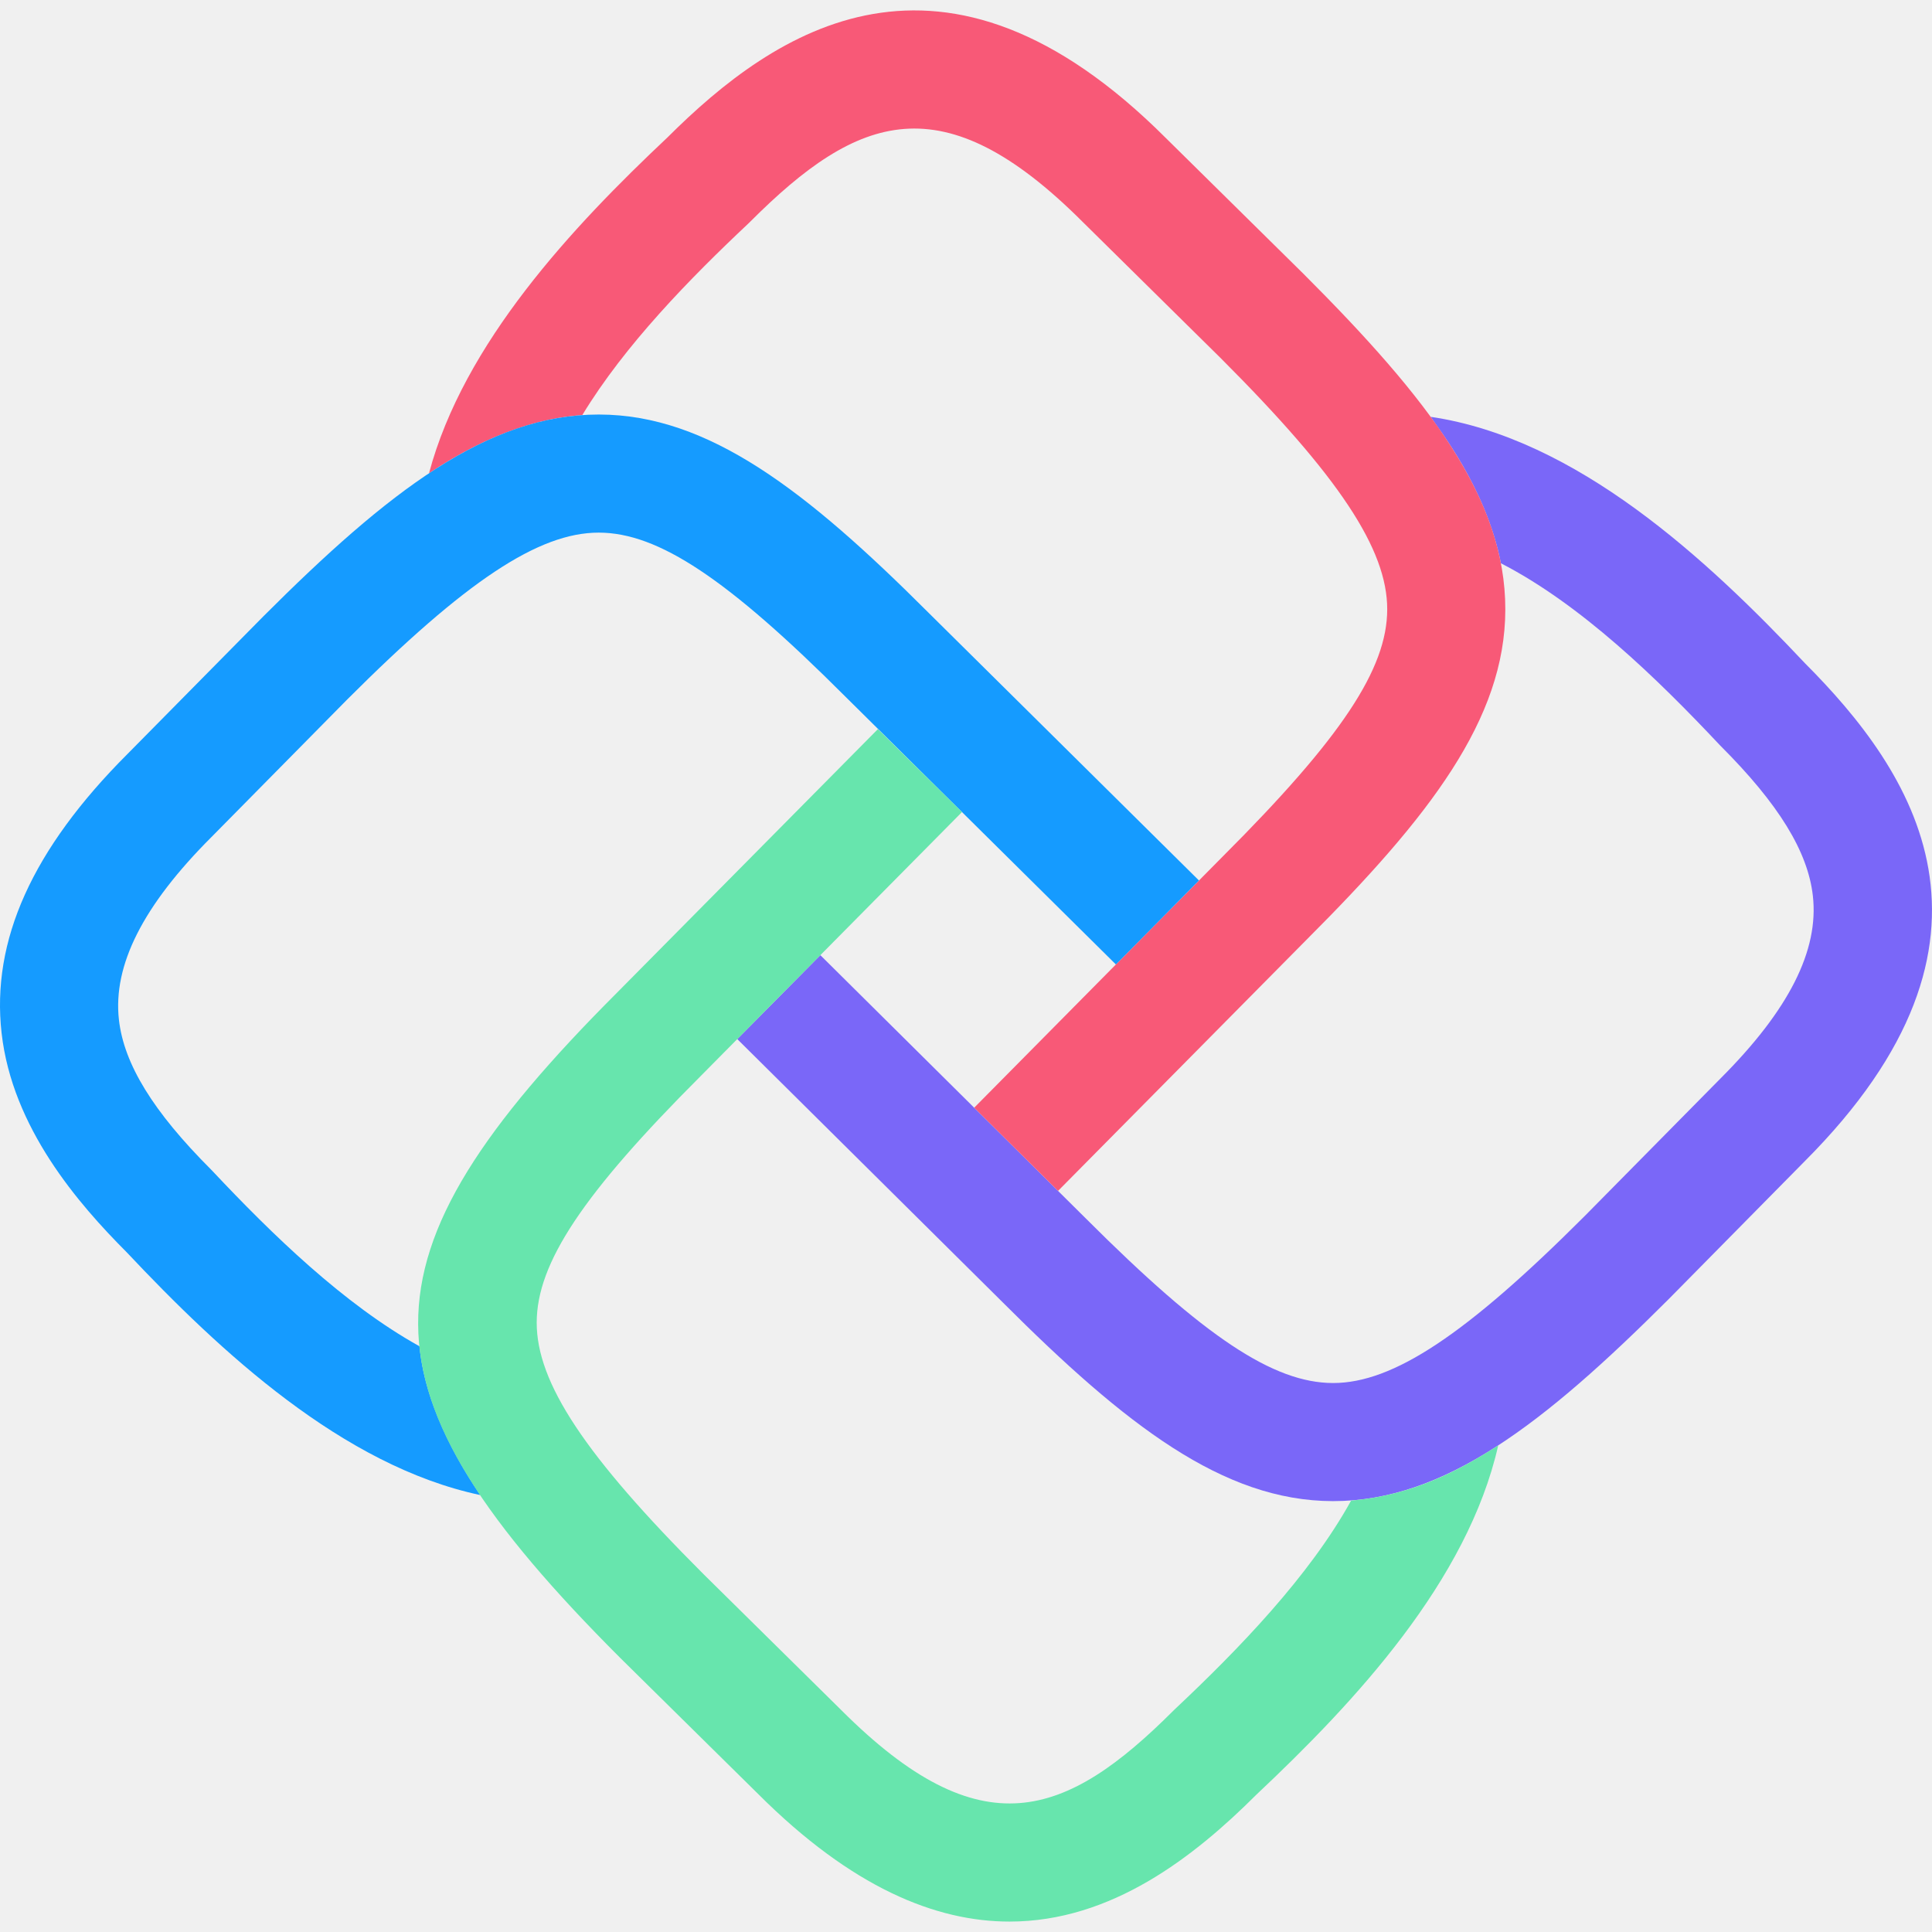
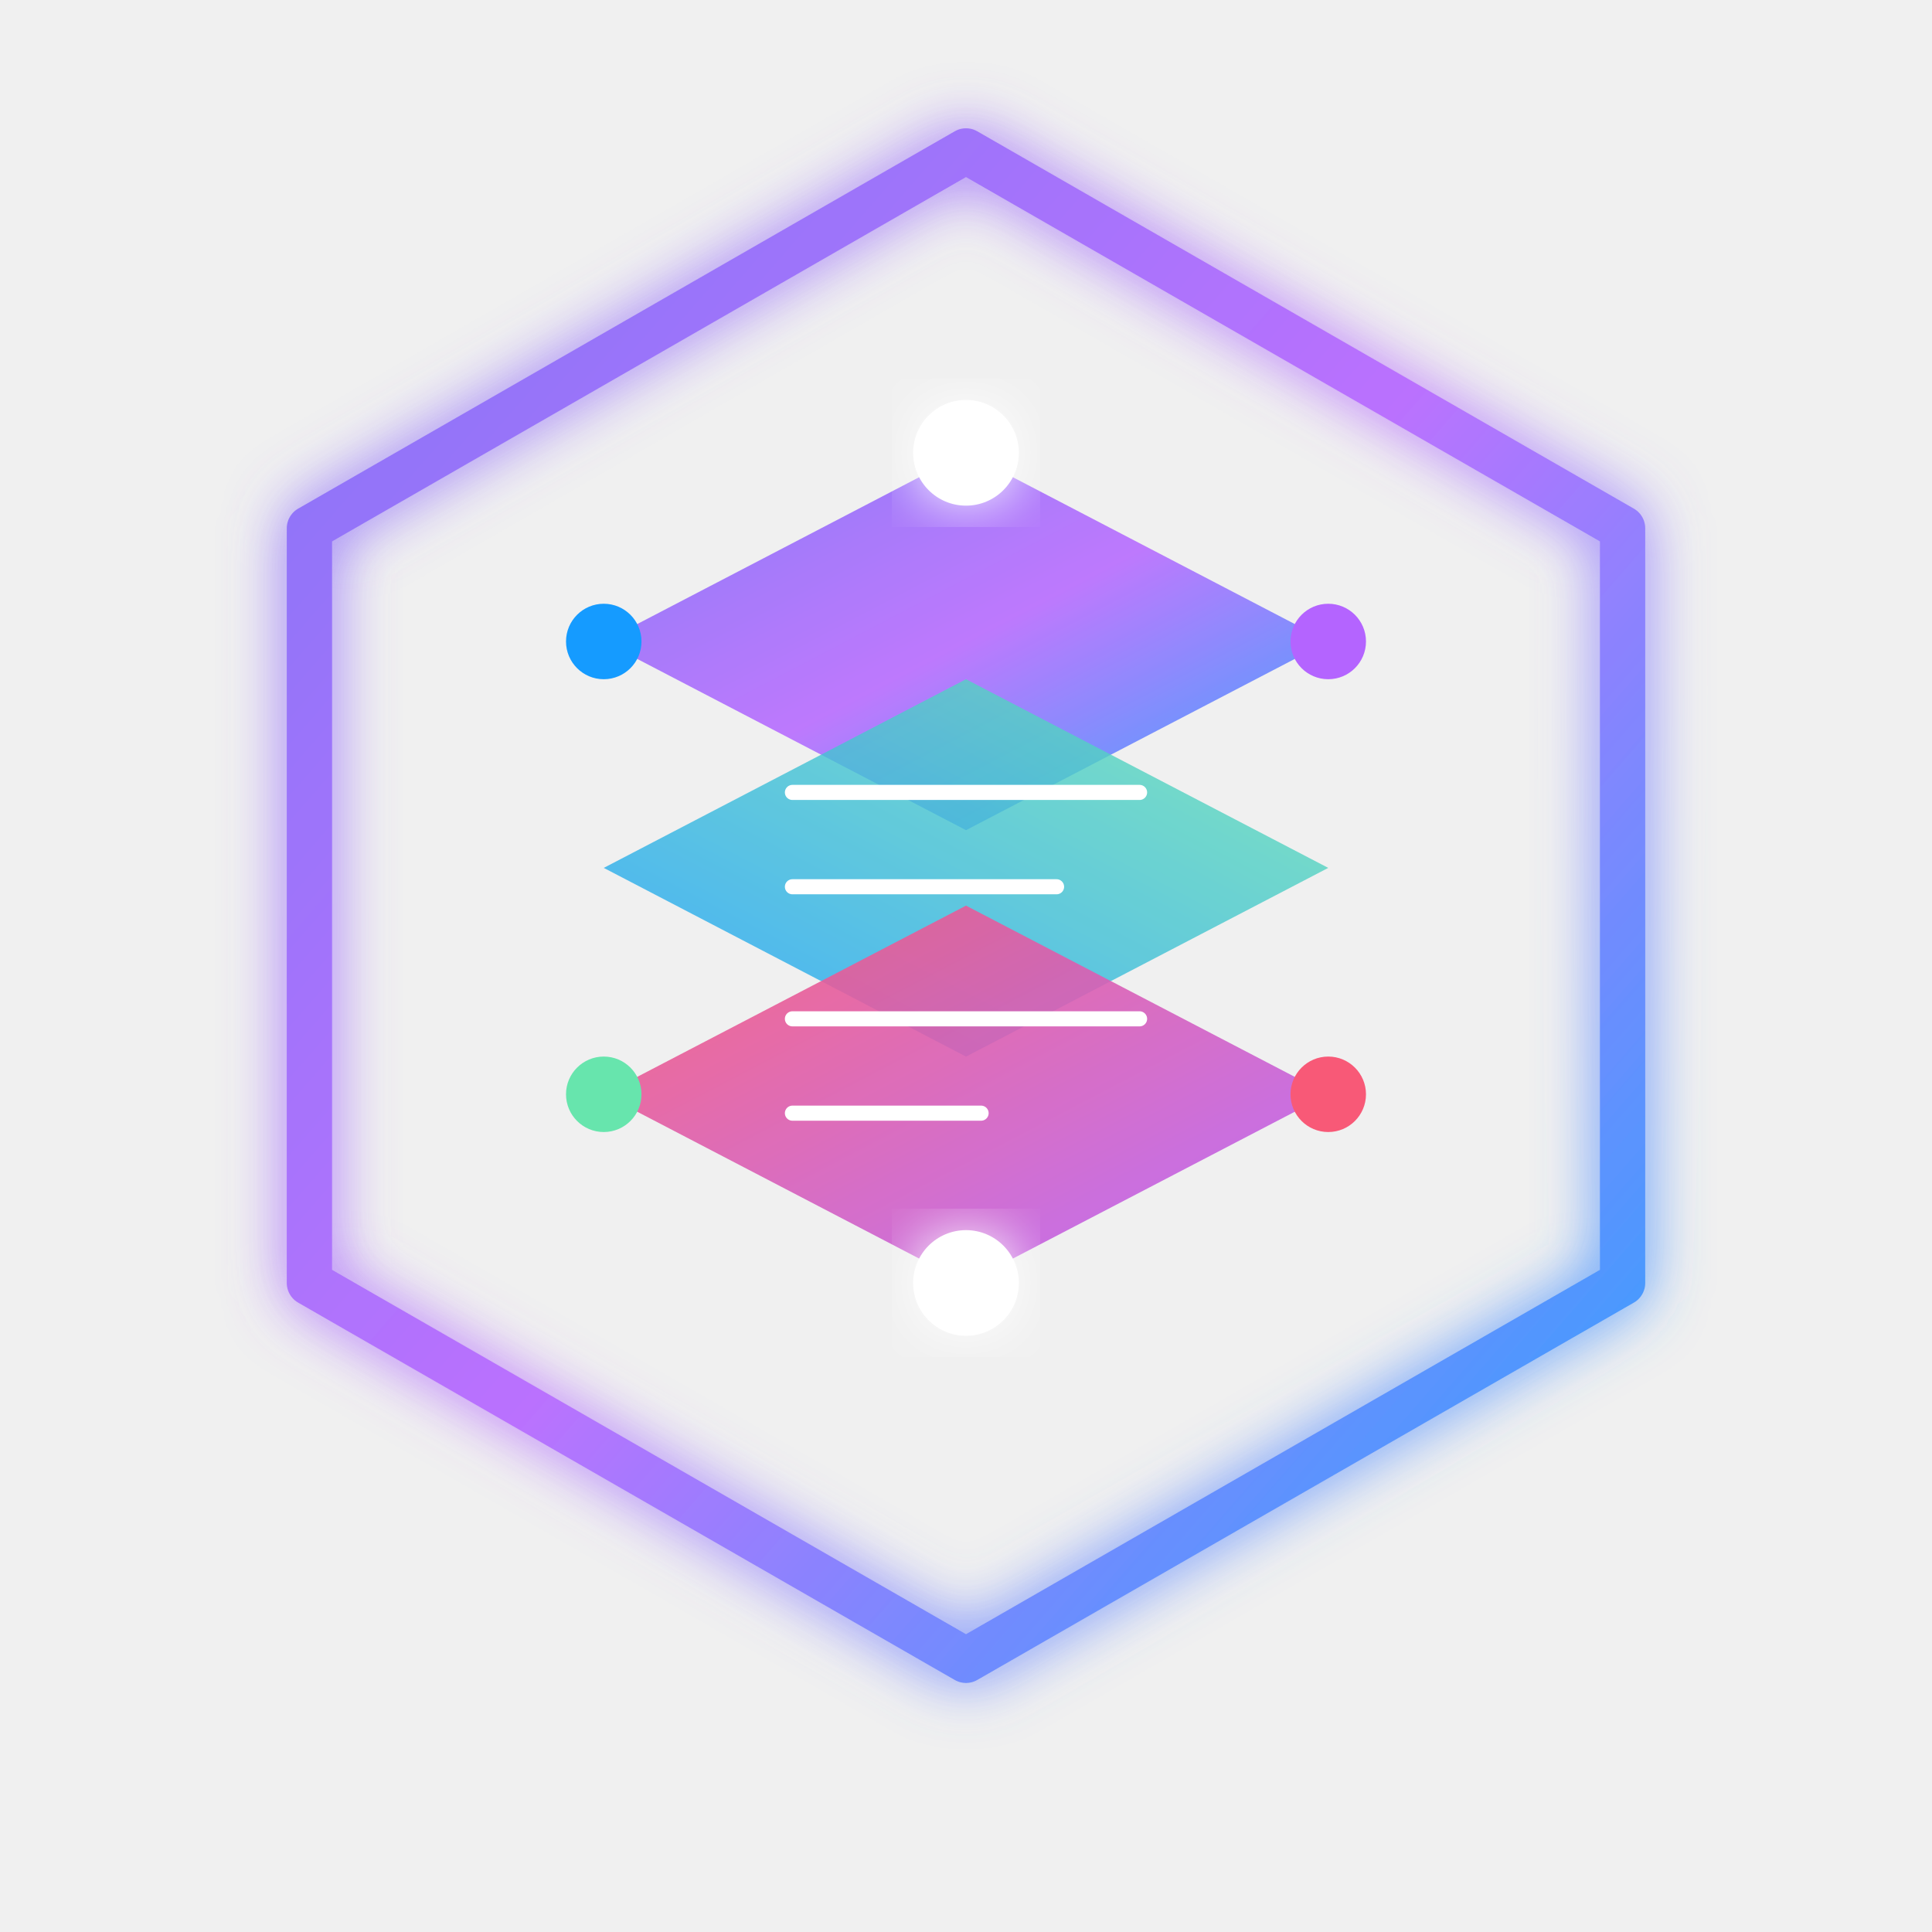
- <svg xmlns="http://www.w3.org/2000/svg" xmlns:xlink="http://www.w3.org/1999/xlink" width="450" height="450" viewBox="0 0 50.37 49.827" version="1.1" id="svg151">
-   <defs id="defs105">
-     <path id="aj28a0fd1a" d="M 1.738,0.156 3.927,2.323 2.347,3.919 0.101,1.81 Z" />
-     <path id="fdje57jgic" d="M 2.201,0.066 3.855,1.703 1.69,3.894 0.093,2.311 Z" />
-     <path id="6bg72xwlze" d="M 2.398,0.044 3.994,1.624 1.886,3.869 0.232,2.232 Z" />
-     <path id="eaqjnja8wg" d="M 1.736,0.023 3.981,2.132 2.344,3.786 0.156,1.619 Z" />
+ <svg xmlns="http://www.w3.org/2000/svg" width="512" height="512" viewBox="0 0 512 512" version="1.1">
+   <defs>
+     <linearGradient id="primaryGrad" x1="0%" y1="0%" x2="100%" y2="100%">
+       <stop offset="0%" stop-color="#7A67F8" />
+       <stop offset="50%" stop-color="#B464FF" />
+       <stop offset="100%" stop-color="#159BFF" />
+     </linearGradient>
+     <linearGradient id="accentGrad" x1="0%" y1="100%" x2="100%" y2="0%">
+       <stop offset="0%" stop-color="#159BFF" />
+       <stop offset="100%" stop-color="#67E5AD" />
+     </linearGradient>
+     <linearGradient id="pinkGrad" x1="0%" y1="0%" x2="100%" y2="100%">
+       <stop offset="0%" stop-color="#F85977" />
+       <stop offset="100%" stop-color="#B464FF" />
+     </linearGradient>
+     <filter id="glow" x="-20%" y="-20%" width="140%" height="140%">
+       <feGaussianBlur stdDeviation="8" result="blur" />
+       <feComposite in="SourceGraphic" in2="blur" operator="over" />
+     </filter>
  </defs>
-   <g fill="none" fill-rule="evenodd" id="g149" transform="translate(-2.9304427e-4,-1.6465461e-4)">
-     <g id="g147">
-       <g id="g145">
-         <path fill="#7a67f8" d="M 34.758,38.865 H 34.746 C 31.892,38.86 29.342,36.882 26.152,33.692 l -6.93,-6.873 2.166,-2.188 6.937,6.88 c 3.075,3.074 4.876,4.272 6.427,4.275 h 0.005 c 1.567,0 3.467,-1.262 6.558,-4.353 l 3.541,-3.587 c 1.784,-1.784 2.57,-3.34 2.408,-4.762 -0.13,-1.156 -0.894,-2.397 -2.401,-3.904 L 44.83,19.146 C 43.202,17.414 41.211,15.483 39.131,14.414 38.745,12.437 37.48,10.881 37.3,10.596 c 3.803,0.559 7.197,3.703 9.758,6.424 2.788,2.794 5.803,7.176 -0.018,12.996 l -3.54,3.588 c -3.251,3.25 -5.844,5.261 -8.742,5.261" id="path107" />
-         <path fill="#f85977" d="m 25.399,28.608 6.492,-6.562 c 3.076,-3.076 4.274,-4.877 4.276,-6.428 0.004,-1.567 -1.257,-3.469 -4.352,-6.563 L 28.228,5.515 C 24.58,1.867 22.369,2.699 19.561,5.507 L 19.528,5.54 c -1.54,1.448 -3.237,3.182 -4.346,5.01 -1.031,0.073 -2.361,0.424 -3.997,1.518 0.906,-3.397 3.737,-6.422 6.216,-8.755 2.794,-2.789 7.177,-5.804 12.997,0.017 l 3.588,3.54 c 3.255,3.256 5.266,5.851 5.26,8.754 -0.005,2.854 -1.982,5.404 -5.172,8.594 l -6.489,6.559 z" id="path109" />
-         <path fill="#159bff" d="M 12.522,38.707 C 8.939,37.946 5.746,34.972 3.308,32.382 2.035,31.106 0.321,29.13 0.042,26.663 c -0.274,-2.414 0.8,-4.795 3.283,-7.278 l 3.542,-3.588 c 3.25,-3.25 5.843,-5.261 8.74,-5.261 h 0.013 c 2.854,0.005 5.404,1.983 8.593,5.172 l 7.046,6.976 -2.165,2.19 -7.053,-6.983 c -3.076,-3.076 -4.876,-4.273 -6.427,-4.276 h -0.006 c -1.566,0 -3.466,1.261 -6.557,4.352 L 5.51,21.555 c -1.784,1.784 -2.57,3.34 -2.409,4.762 0.131,1.156 0.894,2.396 2.402,3.904 l 0.033,0.034 c 1.55,1.649 3.43,3.479 5.401,4.573 0.168,1.739 1.2,3.297 1.585,3.88" id="path111" />
-         <path fill="#67e5ad" d="m 26.32,49.827 c -1.925,0 -4.114,-0.886 -6.557,-3.33 l -3.588,-3.54 C 9.167,35.949 9.151,32.546 16.086,25.61 l 6.802,-6.872 2.193,2.162 -6.812,6.882 c -3.076,3.076 -4.273,4.877 -4.276,6.427 -0.003,1.568 1.258,3.47 4.352,6.563 l 3.588,3.541 c 3.646,3.647 5.858,2.816 8.666,0.008 l 0.034,-0.033 c 1.654,-1.555 3.5,-3.46 4.593,-5.437 1.661,-0.14 2.9,-0.841 3.835,-1.438 -0.8,3.537 -3.738,6.69 -6.302,9.102 -1.62,1.618 -3.777,3.312 -6.439,3.312" id="path113" />
-         <g transform="translate(21.154,18.577)" id="g120">
-           <mask id="8jptpqrneb" fill="#ffffff">
-             <use xlink:href="#aj28a0fd1a" id="use115" />
-           </mask>
-           <path d="M 0.101,1.81 1.738,0.156 3.927,2.323 2.347,3.919 Z" mask="url(#8jptpqrneb)" id="path118" />
-         </g>
-         <g transform="translate(27.404,20.981)" id="g127">
-           <mask id="b2iljpfwbd" fill="#ffffff">
-             <use xlink:href="#fdje57jgic" id="use122" />
-           </mask>
-           <path d="M 2.201,0.066 3.855,1.703 1.69,3.894 0.093,2.311 Z" mask="url(#b2iljpfwbd)" id="path125" />
-         </g>
-         <g transform="translate(18.99,24.587)" id="g134">
-           <mask id="gj70tyfpnf" fill="#ffffff">
-             <use xlink:href="#6bg72xwlze" id="use129" />
-           </mask>
-           <path d="M 1.886,3.869 0.232,2.232 2.398,0.044 3.994,1.624 Z" mask="url(#gj70tyfpnf)" id="path132" />
-         </g>
-         <g transform="translate(25.24,26.99)" id="g141">
-           <mask id="z7vhvduckh" fill="#ffffff">
-             <use xlink:href="#eaqjnja8wg" id="use136" />
-           </mask>
-           <path d="M 3.981,2.132 2.344,3.786 0.156,1.619 1.736,0.023 Z" mask="url(#z7vhvduckh)" id="path139" />
-         </g>
-       </g>
-     </g>
+   <g transform="translate(0, 0)">
+     <polygon points="256,40 430,140 430,340 256,440 82,340 82,140" fill="none" stroke="url(#primaryGrad)" stroke-width="12" stroke-linejoin="round" opacity="0.9" filter="url(#glow)" />
+     <path d="M 160 170 L 256 120 L 352 170 L 256 220 Z" fill="url(#primaryGrad)" opacity="0.85" />
+     <path d="M 160 230 L 256 180 L 352 230 L 256 280 Z" fill="url(#accentGrad)" opacity="0.8" />
+     <path d="M 160 290 L 256 240 L 352 290 L 256 340 Z" fill="url(#pinkGrad)" opacity="0.9" />
+     <circle cx="256" cy="120" r="14" fill="#FFFFFF" filter="url(#glow)" />
+     <circle cx="160" cy="170" r="10" fill="#159BFF" />
+     <circle cx="352" cy="170" r="10" fill="#B464FF" />
+     <circle cx="160" cy="290" r="10" fill="#67E5AD" />
+     <circle cx="352" cy="290" r="10" fill="#F85977" />
+     <circle cx="256" cy="340" r="14" fill="#FFFFFF" filter="url(#glow)" />
+     <line x1="210" y1="210" x2="302" y2="210" stroke="#FFFFFF" stroke-width="4" stroke-linecap="round" />
+     <line x1="210" y1="235" x2="280" y2="235" stroke="#FFFFFF" stroke-width="4" stroke-linecap="round" />
+     <line x1="210" y1="270" x2="302" y2="270" stroke="#FFFFFF" stroke-width="4" stroke-linecap="round" />
+     <line x1="210" y1="295" x2="260" y2="295" stroke="#FFFFFF" stroke-width="4" stroke-linecap="round" />
  </g>
</svg>
